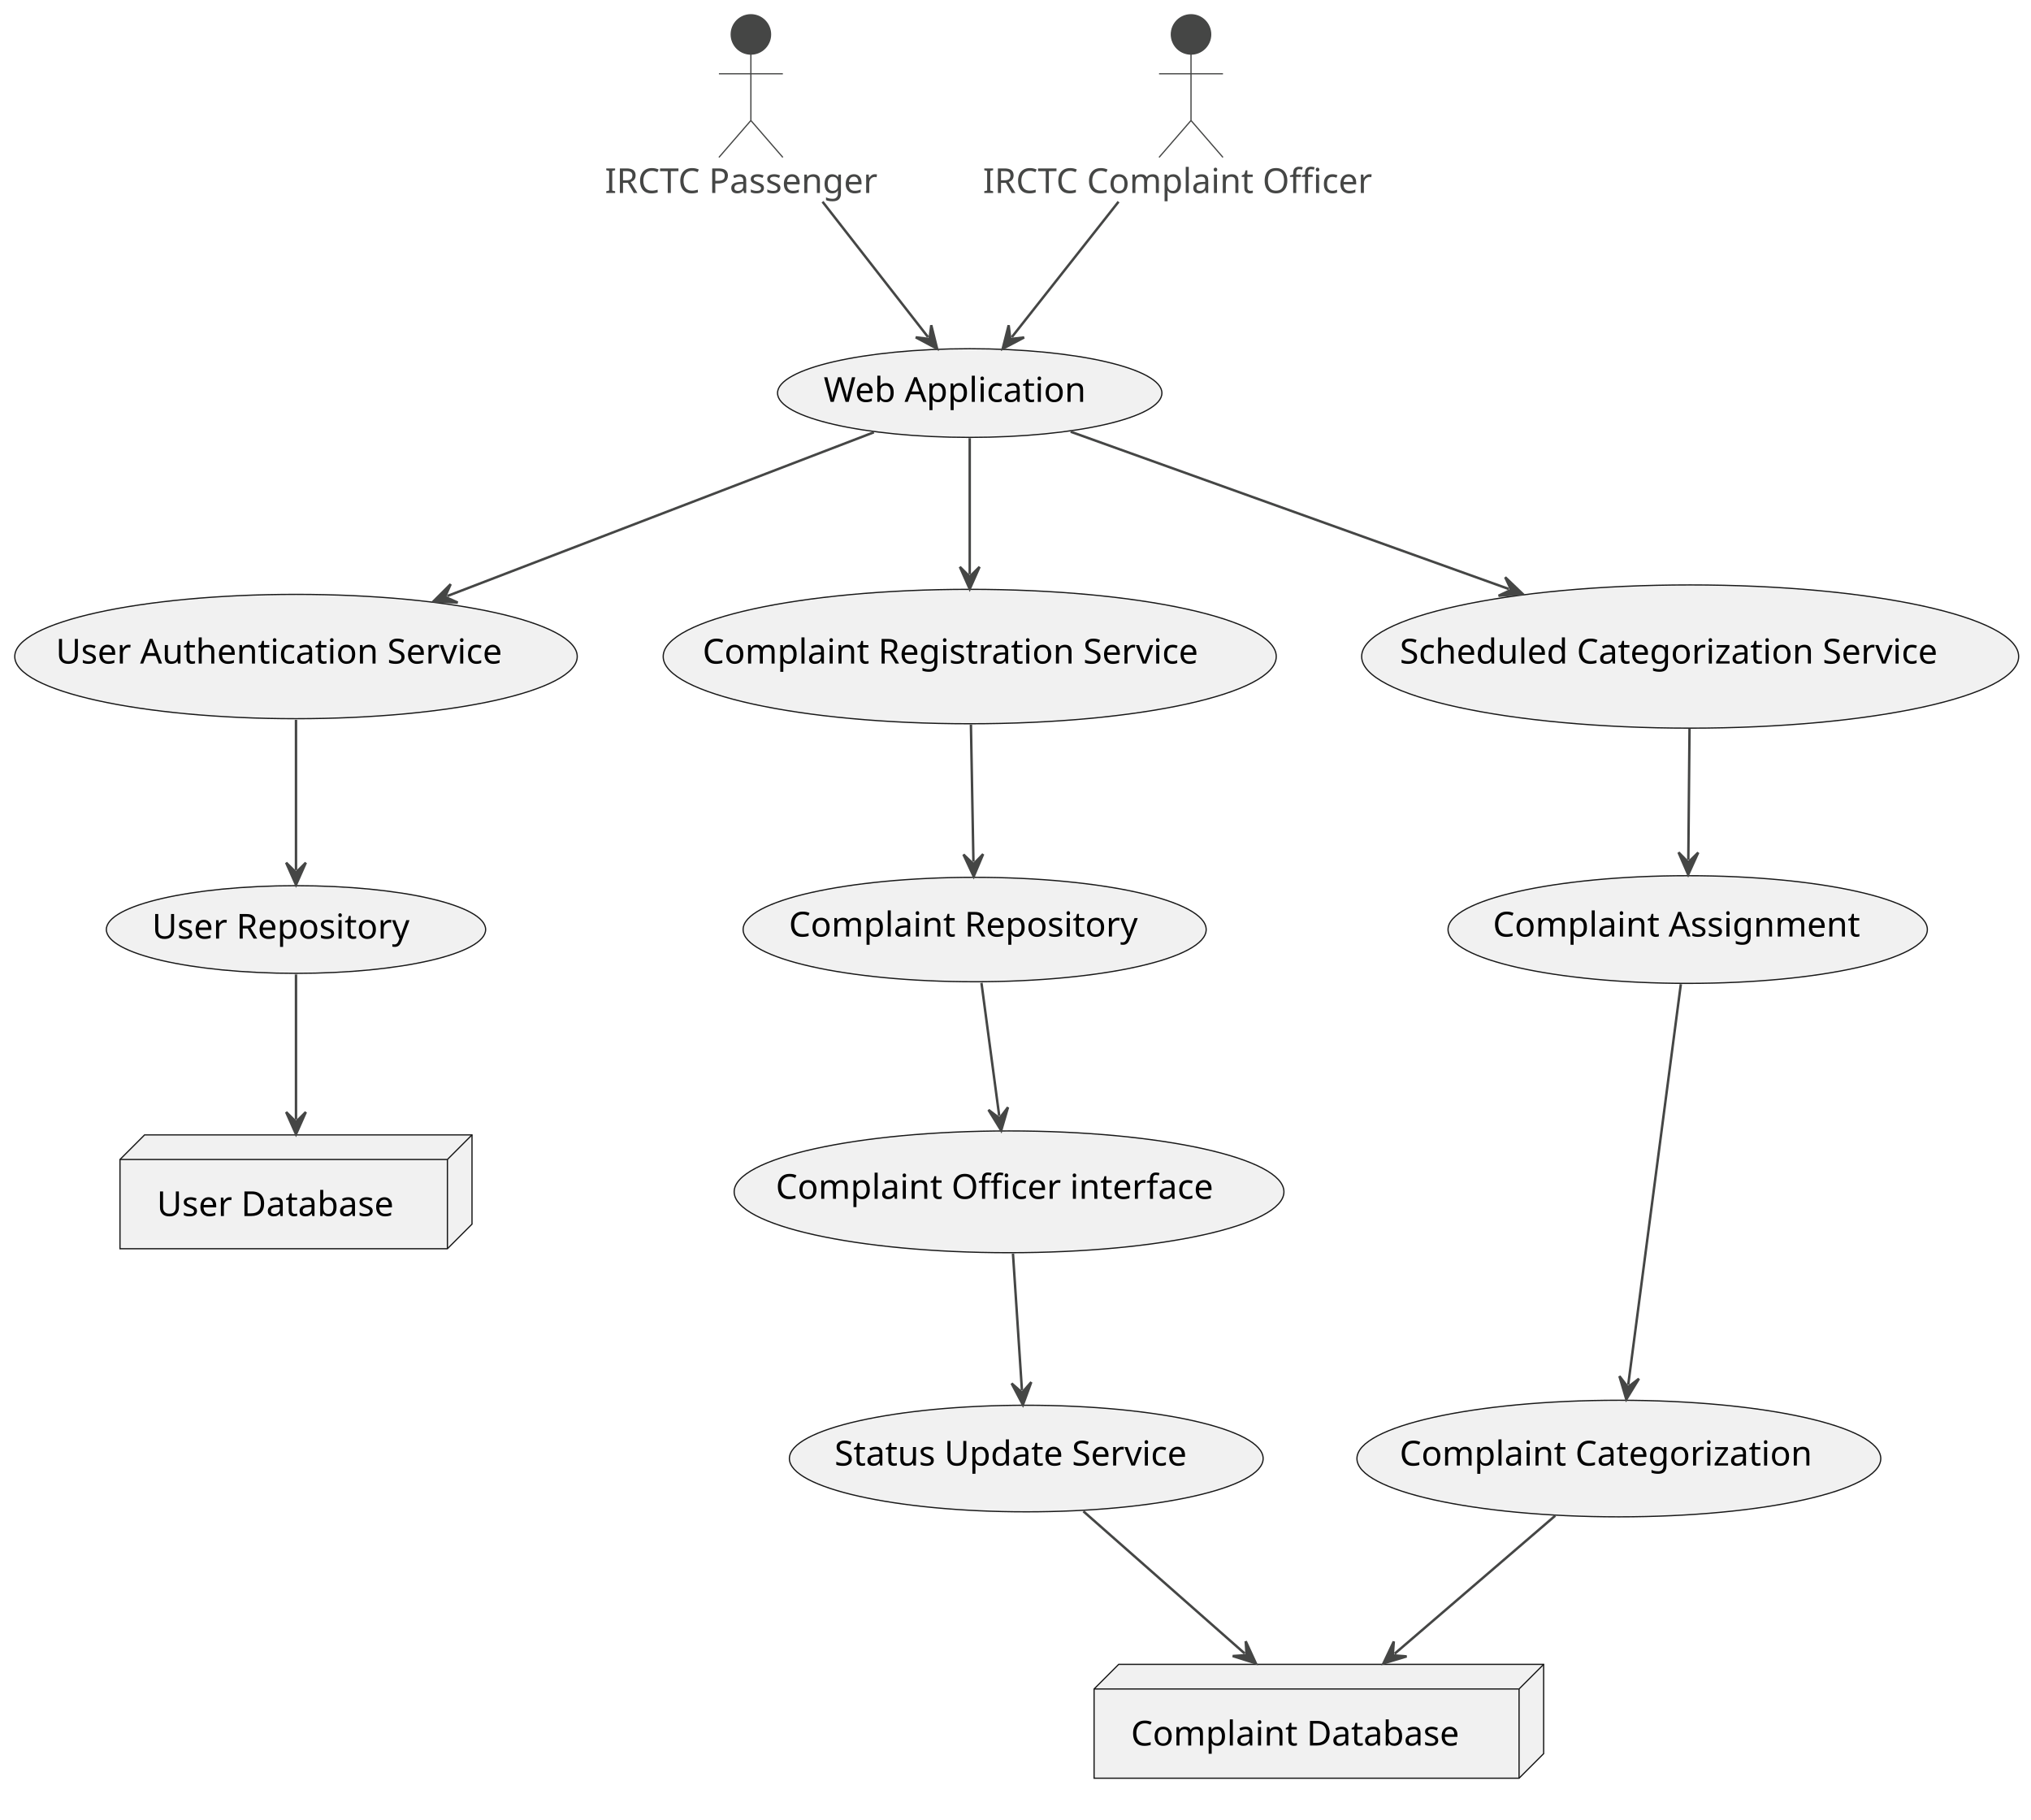
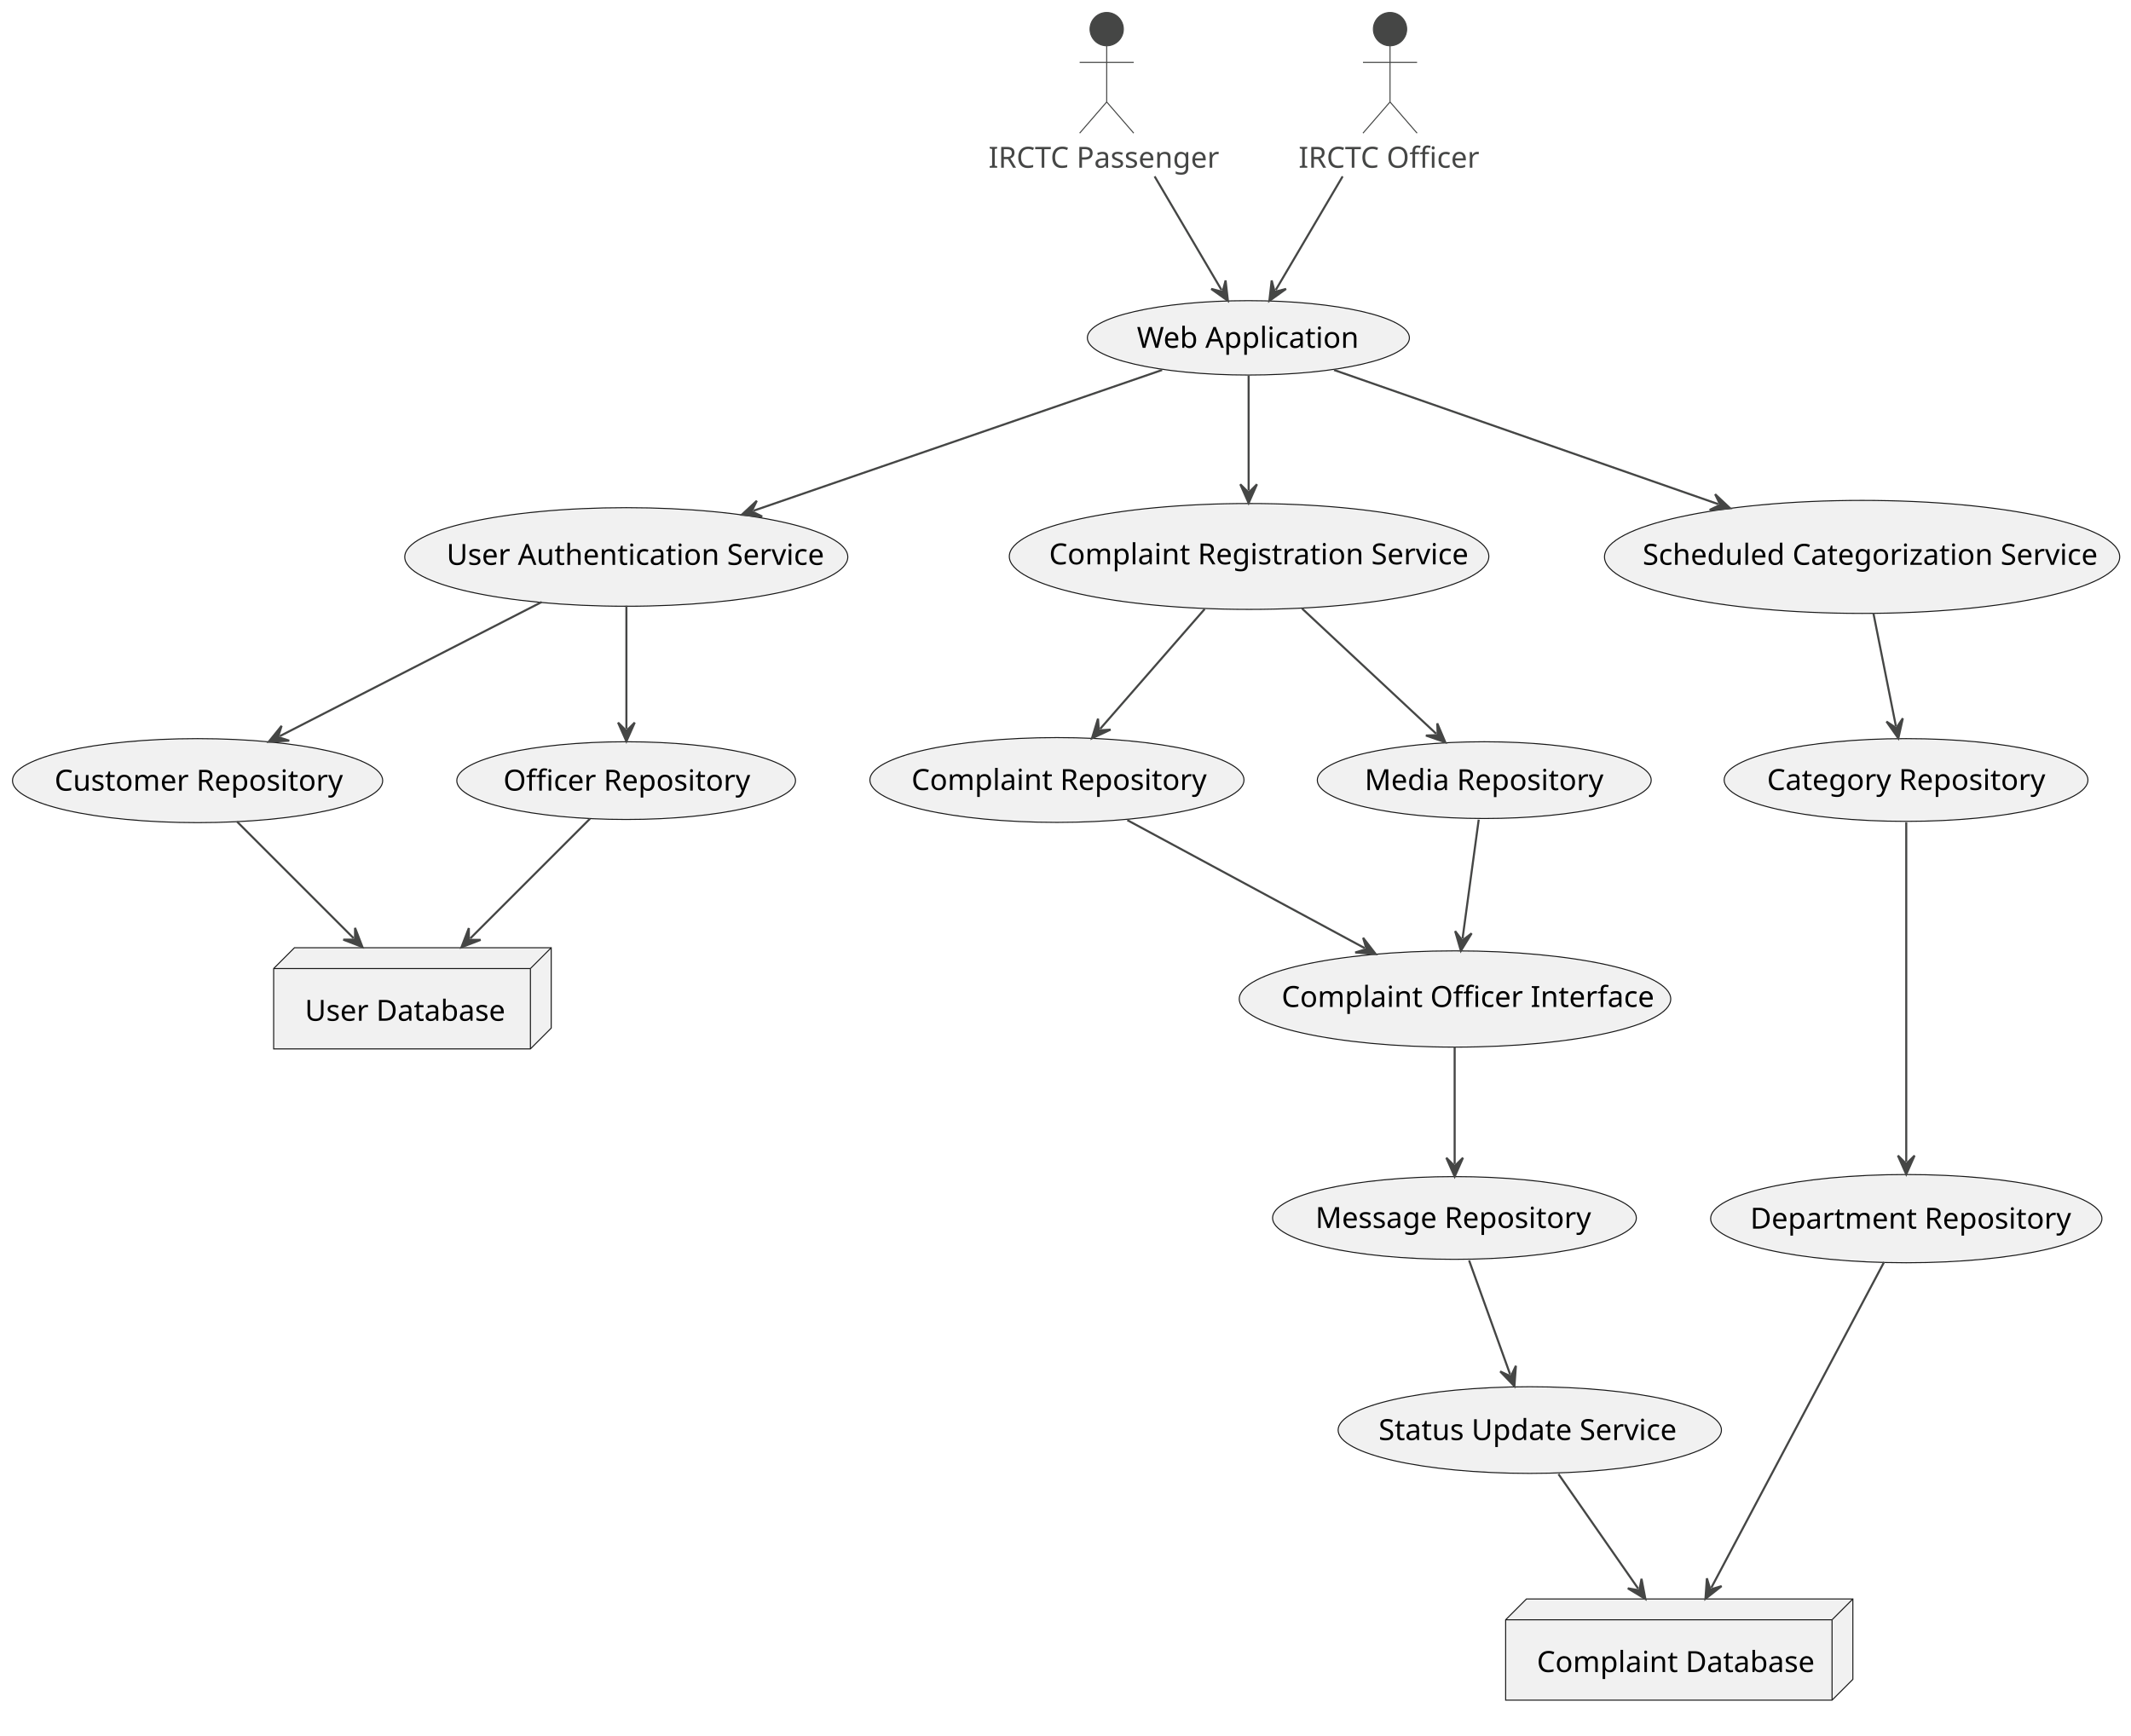
- <svg xmlns="http://www.w3.org/2000/svg" contentStyleType="text/css" height="740px" preserveAspectRatio="none" style="width:826px;height:740px;background:#FFFFFF;" version="1.1" viewBox="0 0 826 740" width="826px" zoomAndPan="magnify">
+ <svg xmlns="http://www.w3.org/2000/svg" contentStyleType="text/css" height="834px" preserveAspectRatio="none" style="width:1024px;height:834px;background:#FFFFFF;" version="1.1" viewBox="0 0 1024 834" width="1024px" zoomAndPan="magnify">
  <defs />
  <g>
    <g id="elem_User Database">
-       <polygon fill="#F1F1F1" points="48.8,471.5,58.8,461.5,191.961,461.5,191.961,497.797,181.961,507.797,48.8,507.797,48.8,471.5" style="stroke:#181818;stroke-width:0.5;" />
-       <line style="stroke:#181818;stroke-width:0.5;" x1="181.961" x2="191.961" y1="471.5" y2="461.5" />
-       <line style="stroke:#181818;stroke-width:0.5;" x1="48.8" x2="181.961" y1="471.5" y2="471.5" />
-       <line style="stroke:#181818;stroke-width:0.5;" x1="181.961" x2="181.961" y1="471.5" y2="507.797" />
-       <text fill="#000000" font-family="sans-serif" font-size="14" lengthAdjust="spacing" textLength="103.161" x="63.8" y="494.495">User Database</text>
+       <polygon fill="#F1F1F1" points="131.5,465.5,141.5,455.5,264.879,455.5,264.879,494.121,254.879,504.121,131.5,504.121,131.5,465.5" style="stroke:#181818;stroke-width:0.5;" />
+       <line style="stroke:#181818;stroke-width:0.5;" x1="254.879" x2="264.879" y1="465.5" y2="455.5" />
+       <line style="stroke:#181818;stroke-width:0.5;" x1="131.5" x2="254.879" y1="465.5" y2="465.5" />
+       <line style="stroke:#181818;stroke-width:0.5;" x1="254.879" x2="254.879" y1="465.5" y2="504.121" />
+       <text fill="#000000" font-family="sans-serif" font-size="14" lengthAdjust="spacing" textLength="93.379" x="146.5" y="490.607">User Database
+             </text>
    </g>
    <g id="elem_Complaint Database">
-       <polygon fill="#F1F1F1" points="444.96,686.81,454.96,676.81,627.797,676.81,627.797,713.107,617.797,723.107,444.96,723.107,444.96,686.81" style="stroke:#181818;stroke-width:0.5;" />
-       <line style="stroke:#181818;stroke-width:0.5;" x1="617.797" x2="627.797" y1="686.81" y2="676.81" />
-       <line style="stroke:#181818;stroke-width:0.5;" x1="444.96" x2="617.797" y1="686.81" y2="686.81" />
-       <line style="stroke:#181818;stroke-width:0.5;" x1="617.797" x2="617.797" y1="686.81" y2="723.107" />
-       <text fill="#000000" font-family="sans-serif" font-size="14" lengthAdjust="spacing" textLength="142.837" x="459.96" y="709.805">Complaint Database</text>
+       <polygon fill="#F1F1F1" points="723.5,778.5,733.5,768.5,890.348,768.5,890.348,807.121,880.348,817.121,723.5,817.121,723.5,778.5" style="stroke:#181818;stroke-width:0.5;" />
+       <line style="stroke:#181818;stroke-width:0.5;" x1="880.348" x2="890.348" y1="778.5" y2="768.5" />
+       <line style="stroke:#181818;stroke-width:0.5;" x1="723.5" x2="880.348" y1="778.5" y2="778.5" />
+       <line style="stroke:#181818;stroke-width:0.5;" x1="880.348" x2="880.348" y1="778.5" y2="817.121" />
+       <text fill="#000000" font-family="sans-serif" font-size="14" lengthAdjust="spacing" textLength="126.848" x="738.5" y="803.607">Complaint Database
+             </text>
    </g>
    <g id="elem_IRCTC Passenger">
-       <ellipse cx="305.38" cy="14" fill="#454645" rx="8" ry="8" style="stroke:#454645;stroke-width:0.5;" />
-       <path d="M305.38,22 L305.38,49 M292.38,30 L318.38,30 M305.38,49 L292.38,64 M305.38,49 L318.38,64 " fill="none" style="stroke:#454645;stroke-width:0.5;" />
-       <text fill="#454645" font-family="sans-serif" font-size="14" lengthAdjust="spacing" textLength="118.761" x="246" y="78.495">IRCTC Passenger</text>
+       <ellipse cx="531.796" cy="14" fill="#454645" rx="8" ry="8" style="stroke:#454645;stroke-width:0.5;" />
+       <path d="M531.796,22 L531.796,49 M518.796,30 L544.796,30 M531.796,49 L518.796,64 M531.796,49 L544.796,64 " fill="none" style="stroke:#454645;stroke-width:0.5;" />
+       <text fill="#454645" font-family="sans-serif" font-size="14" lengthAdjust="spacing" textLength="113.593" x="475" y="80.607">IRCTC Passenger
+             </text>
    </g>
-     <g id="elem_IRCTC Complaint Officer">
-       <ellipse cx="484.379" cy="14" fill="#454645" rx="8" ry="8" style="stroke:#454645;stroke-width:0.5;" />
-       <path d="M484.379,22 L484.379,49 M471.379,30 L497.379,30 M484.379,49 L471.379,64 M484.379,49 L497.379,64 " fill="none" style="stroke:#454645;stroke-width:0.5;" />
-       <text fill="#454645" font-family="sans-serif" font-size="14" lengthAdjust="spacing" textLength="169.278" x="399.74" y="78.495">IRCTC Complaint Officer</text>
+     <g id="elem_IRCTC Officer">
+       <ellipse cx="667.945" cy="14" fill="#454645" rx="8" ry="8" style="stroke:#454645;stroke-width:0.5;" />
+       <path d="M667.945,22 L667.945,49 M654.945,30 L680.945,30 M667.945,49 L654.945,64 M667.945,49 L680.945,64 " fill="none" style="stroke:#454645;stroke-width:0.5;" />
+       <text fill="#454645" font-family="sans-serif" font-size="14" lengthAdjust="spacing" textLength="87.89" x="624" y="80.607">IRCTC Officer
+             </text>
    </g>
    <g id="elem_Web Application">
-       <ellipse cx="394.382" cy="159.832" fill="#F1F1F1" rx="78.162" ry="18.032" style="stroke:#181818;stroke-width:0.5;" />
-       <text fill="#000000" font-family="sans-serif" font-size="14" lengthAdjust="spacing" textLength="114.017" x="334.987" y="163.417">Web Application</text>
+       <ellipse cx="599.879" cy="162.376" fill="#F1F1F1" rx="77.379" ry="17.876" style="stroke:#181818;stroke-width:0.5;" />
+       <text fill="#000000" font-family="sans-serif" font-size="14" lengthAdjust="spacing" textLength="101.165" x="546.297" y="167.18">Web Application
+             </text>
    </g>
    <g id="elem_User Authentication Service">
-       <ellipse cx="120.381" cy="266.976" fill="#F1F1F1" rx="114.381" ry="25.276" style="stroke:#181818;stroke-width:0.5;" />
-       <text fill="#000000" font-family="sans-serif" font-size="14" lengthAdjust="spacing" textLength="195.323" x="22.719" y="269.823">User Authentication Service</text>
+       <ellipse cx="300.943" cy="267.688" fill="#F1F1F1" rx="106.443" ry="23.689" style="stroke:#181818;stroke-width:0.5;" />
+       <text fill="#000000" font-family="sans-serif" font-size="14" lengthAdjust="spacing" textLength="172.751" x="214.567" y="271.485">User Authentication Service
+             </text>
    </g>
    <g id="elem_Complaint Registration Service">
-       <ellipse cx="394.385" cy="266.983" fill="#F1F1F1" rx="124.665" ry="27.333" style="stroke:#181818;stroke-width:0.5;" />
-       <text fill="#000000" font-family="sans-serif" font-size="14" lengthAdjust="spacing" textLength="217.28" x="285.745" y="269.83">Complaint Registration Service</text>
+       <ellipse cx="600.209" cy="267.442" fill="#F1F1F1" rx="115.209" ry="25.442" style="stroke:#181818;stroke-width:0.5;" />
+       <text fill="#000000" font-family="sans-serif" font-size="14" lengthAdjust="spacing" textLength="192.192" x="504.113" y="271.239">Complaint Registration Service
+             </text>
    </g>
-     <g id="elem_User Repository">
-       <ellipse cx="120.378" cy="377.986" fill="#F1F1F1" rx="77.128" ry="17.826" style="stroke:#181818;stroke-width:0.5;" />
-       <text fill="#000000" font-family="sans-serif" font-size="14" lengthAdjust="spacing" textLength="111.433" x="61.846" y="381.685">User Repository</text>
+     <g id="elem_Customer Repository">
+       <ellipse cx="94.948" cy="375.19" fill="#F1F1F1" rx="88.948" ry="20.19" style="stroke:#181818;stroke-width:0.5;" />
+       <text fill="#000000" font-family="sans-serif" font-size="14" lengthAdjust="spacing" textLength="131.489" x="26.203" y="379.993">Customer Repository
+             </text>
+     </g>
+     <g id="elem_Officer Repository">
+       <ellipse cx="300.885" cy="375.177" fill="#F1F1F1" rx="81.385" ry="18.677" style="stroke:#181818;stroke-width:0.5;" />
+       <text fill="#000000" font-family="sans-serif" font-size="14" lengthAdjust="spacing" textLength="112.034" x="241.868" y="379.981">Officer Repository
+             </text>
    </g>
    <g id="elem_Complaint Repository">
-       <ellipse cx="396.385" cy="377.993" fill="#F1F1F1" rx="94.165" ry="21.233" style="stroke:#181818;stroke-width:0.5;" />
-       <text fill="#000000" font-family="sans-serif" font-size="14" lengthAdjust="spacing" textLength="151.108" x="320.831" y="380.84">Complaint Repository</text>
+       <ellipse cx="507.888" cy="374.878" fill="#F1F1F1" rx="89.888" ry="20.378" style="stroke:#181818;stroke-width:0.5;" />
+       <text fill="#000000" font-family="sans-serif" font-size="14" lengthAdjust="spacing" textLength="133.834" x="437.971" y="379.681">Complaint Repository
+             </text>
    </g>
-     <g id="elem_Complaint Officer interface">
-       <ellipse cx="410.376" cy="484.649" fill="#F1F1F1" rx="111.796" ry="24.759" style="stroke:#181818;stroke-width:0.5;" />
-       <text fill="#000000" font-family="sans-serif" font-size="14" lengthAdjust="spacing" textLength="189.759" x="315.497" y="487.496">Complaint Officer interface</text>
+     <g id="elem_Media Repository">
+       <ellipse cx="713.226" cy="374.945" fill="#F1F1F1" rx="80.226" ry="18.445" style="stroke:#181818;stroke-width:0.5;" />
+       <text fill="#000000" font-family="sans-serif" font-size="14" lengthAdjust="spacing" textLength="108.938" x="655.757" y="379.749">Media Repository
+             </text>
+     </g>
+     <g id="elem_Complaint Officer Interface">
+       <ellipse cx="699.166" cy="480.133" fill="#F1F1F1" rx="103.666" ry="23.133" style="stroke:#181818;stroke-width:0.5;" />
+       <text fill="#000000" font-family="sans-serif" font-size="14" lengthAdjust="spacing" textLength="166.51" x="615.837" y="483.958">Complaint Officer Interface
+             </text>
    </g>
    <g id="elem_Scheduled Categorization Service">
-       <ellipse cx="687.378" cy="266.98" fill="#F1F1F1" rx="133.598" ry="29.12" style="stroke:#181818;stroke-width:0.5;" />
-       <text fill="#000000" font-family="sans-serif" font-size="14" lengthAdjust="spacing" textLength="236.161" x="569.298" y="269.826">Scheduled Categorization Service</text>
+       <ellipse cx="894.783" cy="267.657" fill="#F1F1F1" rx="123.783" ry="27.157" style="stroke:#181818;stroke-width:0.5;" />
+       <text fill="#000000" font-family="sans-serif" font-size="14" lengthAdjust="spacing" textLength="210.902" x="789.332" y="271.454">Scheduled Categorization Service
+             </text>
+     </g>
+     <g id="elem_Message Repository">
+       <ellipse cx="698.906" cy="585.381" fill="#F1F1F1" rx="87.406" ry="19.881" style="stroke:#181818;stroke-width:0.5;" />
+       <text fill="#000000" font-family="sans-serif" font-size="14" lengthAdjust="spacing" textLength="127.613" x="632.099" y="590.185">Message Repository
+             </text>
    </g>
    <g id="elem_Status Update Service">
-       <ellipse cx="417.379" cy="593.108" fill="#F1F1F1" rx="96.339" ry="21.668" style="stroke:#181818;stroke-width:0.5;" />
-       <text fill="#000000" font-family="sans-serif" font-size="14" lengthAdjust="spacing" textLength="155.955" x="339.401" y="595.955">Status Update Service</text>
+       <ellipse cx="735.101" cy="687.32" fill="#F1F1F1" rx="92.101" ry="20.82" style="stroke:#181818;stroke-width:0.5;" />
+       <text fill="#000000" font-family="sans-serif" font-size="14" lengthAdjust="spacing" textLength="139.296" x="662.453" y="692.124">Status Update Service
+             </text>
    </g>
-     <g id="elem_Complaint Assignment">
-       <ellipse cx="686.379" cy="377.994" fill="#F1F1F1" rx="97.469" ry="21.894" style="stroke:#181818;stroke-width:0.5;" />
-       <text fill="#000000" font-family="sans-serif" font-size="14" lengthAdjust="spacing" textLength="158.464" x="607.147" y="380.841">Complaint Assignment</text>
+     <g id="elem_Category Repository">
+       <ellipse cx="915.906" cy="374.881" fill="#F1F1F1" rx="87.406" ry="19.881" style="stroke:#181818;stroke-width:0.5;" />
+       <text fill="#000000" font-family="sans-serif" font-size="14" lengthAdjust="spacing" textLength="127.613" x="849.099" y="379.685">Category Repository
+             </text>
    </g>
-     <g id="elem_Complaint Categorization">
-       <ellipse cx="658.382" cy="593.115" fill="#F1F1F1" rx="106.522" ry="23.704" style="stroke:#181818;stroke-width:0.5;" />
-       <text fill="#000000" font-family="sans-serif" font-size="14" lengthAdjust="spacing" textLength="178.336" x="569.214" y="595.961">Complaint Categorization</text>
+     <g id="elem_Department Repository">
+       <ellipse cx="916.009" cy="585.702" fill="#F1F1F1" rx="94.008" ry="21.202" style="stroke:#181818;stroke-width:0.5;" />
+       <text fill="#000000" font-family="sans-serif" font-size="14" lengthAdjust="spacing" textLength="143.951" x="841.033" y="590.505">Department Repository
+             </text>
    </g>
    <g id="link_IRCTC Passenger_Web Application">
-       <path d="M334.52,82.03 C350.24,102.19 365.182,121.357 377.432,137.077 " fill="none" id="IRCTC Passenger-to-Web Application" style="stroke:#454645;stroke-width:1.0;" />
-       <polygon fill="#454645" points="381.12,141.81,378.743,132.252,378.047,137.866,372.433,137.17,381.12,141.81" style="stroke:#454645;stroke-width:1.0;" />
+       <path d="M554.83,84.78 C566.79,105.1 577.785,123.77 586.995,139.41 " fill="none" id="IRCTC Passenger-to-Web Application" style="stroke:#454645;stroke-width:1.0;" />
+       <polygon fill="#454645" points="590.04,144.58,588.92,134.795,587.503,140.272,582.026,138.855,590.04,144.58" style="stroke:#454645;stroke-width:1.0;" />
    </g>
-     <g id="link_IRCTC Complaint Officer_Web Application">
-       <path d="M454.91,82.03 C439.02,102.19 423.894,121.378 411.504,137.098 " fill="none" id="IRCTC Complaint Officer-to-Web Application" style="stroke:#454645;stroke-width:1.0;" />
-       <polygon fill="#454645" points="407.79,141.81,416.503,137.218,410.885,137.883,410.22,132.266,407.79,141.81" style="stroke:#454645;stroke-width:1.0;" />
+     <g id="link_IRCTC Officer_Web Application">
+       <path d="M645.17,84.78 C633.21,105.1 622.215,123.77 613.005,139.41 " fill="none" id="IRCTC Officer-to-Web Application" style="stroke:#454645;stroke-width:1.0;" />
+       <polygon fill="#454645" points="609.96,144.58,617.974,138.855,612.497,140.272,611.08,134.795,609.96,144.58" style="stroke:#454645;stroke-width:1.0;" />
    </g>
    <g id="link_Web Application_User Authentication Service">
-       <path d="M355.41,175.78 C308.58,193.75 235.242,221.9 181.911,242.37 " fill="none" id="Web Application-to-User Authentication Service" style="stroke:#454645;stroke-width:1.0;" />
-       <polygon fill="#454645" points="176.31,244.52,186.146,245.029,180.978,242.728,183.279,237.56,176.31,244.52" style="stroke:#454645;stroke-width:1.0;" />
+       <path d="M558.43,177.82 C505.79,195.95 420.623,225.296 362.123,245.446 " fill="none" id="Web Application-to-User Authentication Service" style="stroke:#454645;stroke-width:1.0;" />
+       <polygon fill="#454645" points="356.45,247.4,366.262,248.251,361.177,245.772,363.657,240.687,356.45,247.4" style="stroke:#454645;stroke-width:1.0;" />
    </g>
    <g id="link_Web Application_Complaint Registration Service">
-       <path d="M394.38,178.19 C394.38,194.87 394.38,214.31 394.38,233.52 " fill="none" id="Web Application-to-Complaint Registration Service" style="stroke:#454645;stroke-width:1.0;" />
-       <polygon fill="#454645" points="394.38,239.52,398.38,230.52,394.38,234.52,390.38,230.52,394.38,239.52" style="stroke:#454645;stroke-width:1.0;" />
+       <path d="M600,180.51 C600,197.19 600,216.82 600,235.76 " fill="none" id="Web Application-to-Complaint Registration Service" style="stroke:#454645;stroke-width:1.0;" />
+       <polygon fill="#454645" points="600,241.76,604,232.76,600,236.76,596,232.76,600,241.76" style="stroke:#454645;stroke-width:1.0;" />
    </g>
-     <g id="link_User Authentication Service_User Repository">
-       <path d="M120.38,292.72 C120.38,313.19 120.38,335.76 120.38,353.81 " fill="none" id="User Authentication Service-to-User Repository" style="stroke:#454645;stroke-width:1.0;" />
-       <polygon fill="#454645" points="120.38,359.81,124.38,350.81,120.38,354.81,116.38,350.81,120.38,359.81" style="stroke:#454645;stroke-width:1.0;" />
+     <g id="link_User Authentication Service_Customer Repository">
+       <path d="M260.3,289.34 C221.96,308.98 170.511,335.336 134.471,353.786 " fill="none" id="User Authentication Service-to-Customer Repository" style="stroke:#454645;stroke-width:1.0;" />
+       <polygon fill="#454645" points="129.13,356.52,138.964,355.979,133.581,354.242,135.319,348.858,129.13,356.52" style="stroke:#454645;stroke-width:1.0;" />
+     </g>
+     <g id="link_User Authentication Service_Officer Repository">
+       <path d="M301,291.13 C301,310.63 301,332.38 301,350.29 " fill="none" id="User Authentication Service-to-Officer Repository" style="stroke:#454645;stroke-width:1.0;" />
+       <polygon fill="#454645" points="301,356.29,305,347.29,301,351.29,297,347.29,301,356.29" style="stroke:#454645;stroke-width:1.0;" />
    </g>
    <g id="link_Complaint Registration Service_Complaint Repository">
-       <path d="M394.87,294.65 C395.22,313.68 395.57,332.911 395.89,350.401 " fill="none" id="Complaint Registration Service-to-Complaint Repository" style="stroke:#454645;stroke-width:1.0;" />
-       <polygon fill="#454645" points="396,356.4,399.835,347.328,395.909,351.401,391.836,347.475,396,356.4" style="stroke:#454645;stroke-width:1.0;" />
+       <path d="M578.89,292.7 C562.45,311.56 543.874,332.868 528.664,350.308 " fill="none" id="Complaint Registration Service-to-Complaint Repository" style="stroke:#454645;stroke-width:1.0;" />
+       <polygon fill="#454645" points="524.72,354.83,533.65,350.676,528.006,351.062,527.621,345.418,524.72,354.83" style="stroke:#454645;stroke-width:1.0;" />
    </g>
-     <g id="link_User Repository_User Database">
-       <path d="M120.38,396.27 C120.38,414.04 120.38,435.78 120.38,455.22 " fill="none" id="User Repository-to-User Database" style="stroke:#454645;stroke-width:1.0;" />
-       <polygon fill="#454645" points="120.38,461.22,124.38,452.22,120.38,456.22,116.38,452.22,120.38,461.22" style="stroke:#454645;stroke-width:1.0;" />
+     <g id="link_Complaint Registration Service_Media Repository">
+       <path d="M625.64,292.44 C646.61,312.02 671.375,335.135 690.115,352.635 " fill="none" id="Complaint Registration Service-to-Media Repository" style="stroke:#454645;stroke-width:1.0;" />
+       <polygon fill="#454645" points="694.5,356.73,690.652,347.664,690.846,353.317,685.192,353.511,694.5,356.73" style="stroke:#454645;stroke-width:1.0;" />
    </g>
-     <g id="link_Complaint Repository_Complaint Officer interface">
-       <path d="M399.15,399.67 C401.46,416.94 403.953,435.643 406.383,453.773 " fill="none" id="Complaint Repository-to-Complaint Officer interface" style="stroke:#454645;stroke-width:1.0;" />
-       <polygon fill="#454645" points="407.18,459.72,409.949,450.268,406.516,454.764,402.02,451.331,407.18,459.72" style="stroke:#454645;stroke-width:1.0;" />
+     <g id="link_Customer Repository_User Database">
+       <path d="M113.89,394.89 C130.85,411.85 151.577,432.577 169.907,450.907 " fill="none" id="Customer Repository-to-User Database" style="stroke:#454645;stroke-width:1.0;" />
+       <polygon fill="#454645" points="174.15,455.15,170.614,445.958,170.614,451.615,164.958,451.615,174.15,455.15" style="stroke:#454645;stroke-width:1.0;" />
+     </g>
+     <g id="link_Officer Repository_User Database">
+       <path d="M283.53,393.47 C266.54,410.46 244.853,432.147 225.993,451.007 " fill="none" id="Officer Repository-to-User Database" style="stroke:#454645;stroke-width:1.0;" />
+       <polygon fill="#454645" points="221.75,455.25,230.942,451.714,225.286,451.714,225.286,446.058,221.75,455.25" style="stroke:#454645;stroke-width:1.0;" />
+     </g>
+     <g id="link_Complaint Repository_Complaint Officer Interface">
+       <path d="M541.71,394.18 C575.12,412.2 620.939,436.902 655.759,455.682 " fill="none" id="Complaint Repository-to-Complaint Officer Interface" style="stroke:#454645;stroke-width:1.0;" />
+       <polygon fill="#454645" points="661.04,458.53,655.018,450.737,656.639,456.156,651.22,457.778,661.04,458.53" style="stroke:#454645;stroke-width:1.0;" />
+     </g>
+     <g id="link_Media Repository_Complaint Officer Interface">
+       <path d="M710.56,393.94 C708.18,411.46 705.359,432.215 702.799,451.025 " fill="none" id="Media Repository-to-Complaint Officer Interface" style="stroke:#454645;stroke-width:1.0;" />
+       <polygon fill="#454645" points="701.99,456.97,707.167,448.592,702.664,452.016,699.24,447.513,701.99,456.97" style="stroke:#454645;stroke-width:1.0;" />
    </g>
    <g id="link_Web Application_Scheduled Categorization Service">
-       <path d="M435.43,175.56 C483.07,192.66 556.723,219.083 613.633,239.513 " fill="none" id="Web Application-to-Scheduled Categorization Service" style="stroke:#454645;stroke-width:1.0;" />
-       <polygon fill="#454645" points="619.28,241.54,612.161,234.734,614.574,239.851,609.458,242.264,619.28,241.54" style="stroke:#454645;stroke-width:1.0;" />
+       <path d="M641.02,177.82 C690.33,195.04 767.986,222.152 825.686,242.302 " fill="none" id="Web Application-to-Scheduled Categorization Service" style="stroke:#454645;stroke-width:1.0;" />
+       <polygon fill="#454645" points="831.35,244.28,824.172,237.536,826.63,242.631,821.534,245.089,831.35,244.28" style="stroke:#454645;stroke-width:1.0;" />
    </g>
-     <g id="link_Complaint Officer interface_Status Update Service">
-       <path d="M411.97,509.8 C413.19,528.33 414.456,547.653 415.616,565.293 " fill="none" id="Complaint Officer interface-to-Status Update Service" style="stroke:#454645;stroke-width:1.0;" />
-       <polygon fill="#454645" points="416.01,571.28,419.411,562.037,415.682,566.291,411.428,562.562,416.01,571.28" style="stroke:#454645;stroke-width:1.0;" />
+     <g id="link_Complaint Officer Interface_Message Repository">
+       <path d="M699,503.2 C699,521.74 699,541.87 699,559.46 " fill="none" id="Complaint Officer Interface-to-Message Repository" style="stroke:#454645;stroke-width:1.0;" />
+       <polygon fill="#454645" points="699,565.46,703,556.46,699,560.46,695,556.46,699,565.46" style="stroke:#454645;stroke-width:1.0;" />
    </g>
-     <g id="link_Scheduled Categorization Service_Complaint Assignment">
-       <path d="M687.12,296.34 C686.95,314.88 686.783,332.72 686.633,349.66 " fill="none" id="Scheduled Categorization Service-to-Complaint Assignment" style="stroke:#454645;stroke-width:1.0;" />
-       <polygon fill="#454645" points="686.58,355.66,690.659,346.696,686.624,350.66,682.66,346.625,686.58,355.66" style="stroke:#454645;stroke-width:1.0;" />
+     <g id="link_Message Repository_Status Update Service">
+       <path d="M705.94,605.78 C712.19,623.15 719.317,642.945 725.677,660.605 " fill="none" id="Message Repository-to-Status Update Service" style="stroke:#454645;stroke-width:1.0;" />
+       <polygon fill="#454645" points="727.71,666.25,728.424,656.427,726.016,661.546,720.897,659.138,727.71,666.25" style="stroke:#454645;stroke-width:1.0;" />
+     </g>
+     <g id="link_Scheduled Categorization Service_Category Repository">
+       <path d="M900.19,294.58 C903.91,313.25 907.658,332.086 911.018,348.956 " fill="none" id="Scheduled Categorization Service-to-Category Repository" style="stroke:#454645;stroke-width:1.0;" />
+       <polygon fill="#454645" points="912.19,354.84,914.355,345.232,911.213,349.936,906.509,346.795,912.19,354.84" style="stroke:#454645;stroke-width:1.0;" />
+     </g>
+     <g id="link_Category Repository_Department Repository">
+       <path d="M916,395.24 C916,434.66 916,518.25 916,558.39 " fill="none" id="Category Repository-to-Department Repository" style="stroke:#454645;stroke-width:1.0;" />
+       <polygon fill="#454645" points="916,564.39,920,555.39,916,559.39,912,555.39,916,564.39" style="stroke:#454645;stroke-width:1.0;" />
+     </g>
+     <g id="link_Department Repository_Complaint Database">
+       <path d="M905.35,606.58 C885.1,644.75 843.952,722.33 822.332,763.09 " fill="none" id="Department Repository-to-Complaint Database" style="stroke:#454645;stroke-width:1.0;" />
+       <polygon fill="#454645" points="819.52,768.39,827.271,762.314,821.863,763.973,820.204,758.565,819.52,768.39" style="stroke:#454645;stroke-width:1.0;" />
    </g>
    <g id="link_Status Update Service_Complaint Database">
-       <path d="M440.61,614.57 C460.76,632.33 485.398,654.044 506.238,672.404 " fill="none" id="Status Update Service-to-Complaint Database" style="stroke:#454645;stroke-width:1.0;" />
-       <polygon fill="#454645" points="510.74,676.37,506.631,667.419,506.988,673.065,501.343,673.422,510.74,676.37" style="stroke:#454645;stroke-width:1.0;" />
-     </g>
-     <g id="link_Complaint Assignment_Complaint Categorization">
-       <path d="M683.59,400.21 C678.31,440.42 667.662,521.501 662.192,563.101 " fill="none" id="Complaint Assignment-to-Complaint Categorization" style="stroke:#454645;stroke-width:1.0;" />
-       <polygon fill="#454645" points="661.41,569.05,666.549,560.648,662.062,564.093,658.617,559.605,661.41,569.05" style="stroke:#454645;stroke-width:1.0;" />
-     </g>
-     <g id="link_Complaint Categorization_Complaint Database">
-       <path d="M632.51,616.35 C611.94,634.02 587.85,654.729 567.19,672.489 " fill="none" id="Complaint Categorization-to-Complaint Database" style="stroke:#454645;stroke-width:1.0;" />
-       <polygon fill="#454645" points="562.64,676.4,572.072,673.566,566.432,673.141,566.857,667.5,562.64,676.4" style="stroke:#454645;stroke-width:1.0;" />
+       <path d="M748.88,708.46 C760.81,725.61 774.613,745.445 787.213,763.555 " fill="none" id="Status Update Service-to-Complaint Database" style="stroke:#454645;stroke-width:1.0;" />
+       <polygon fill="#454645" points="790.64,768.48,788.783,758.808,787.784,764.376,782.216,763.377,790.64,768.48" style="stroke:#454645;stroke-width:1.0;" />
    </g>
  </g>
</svg>
